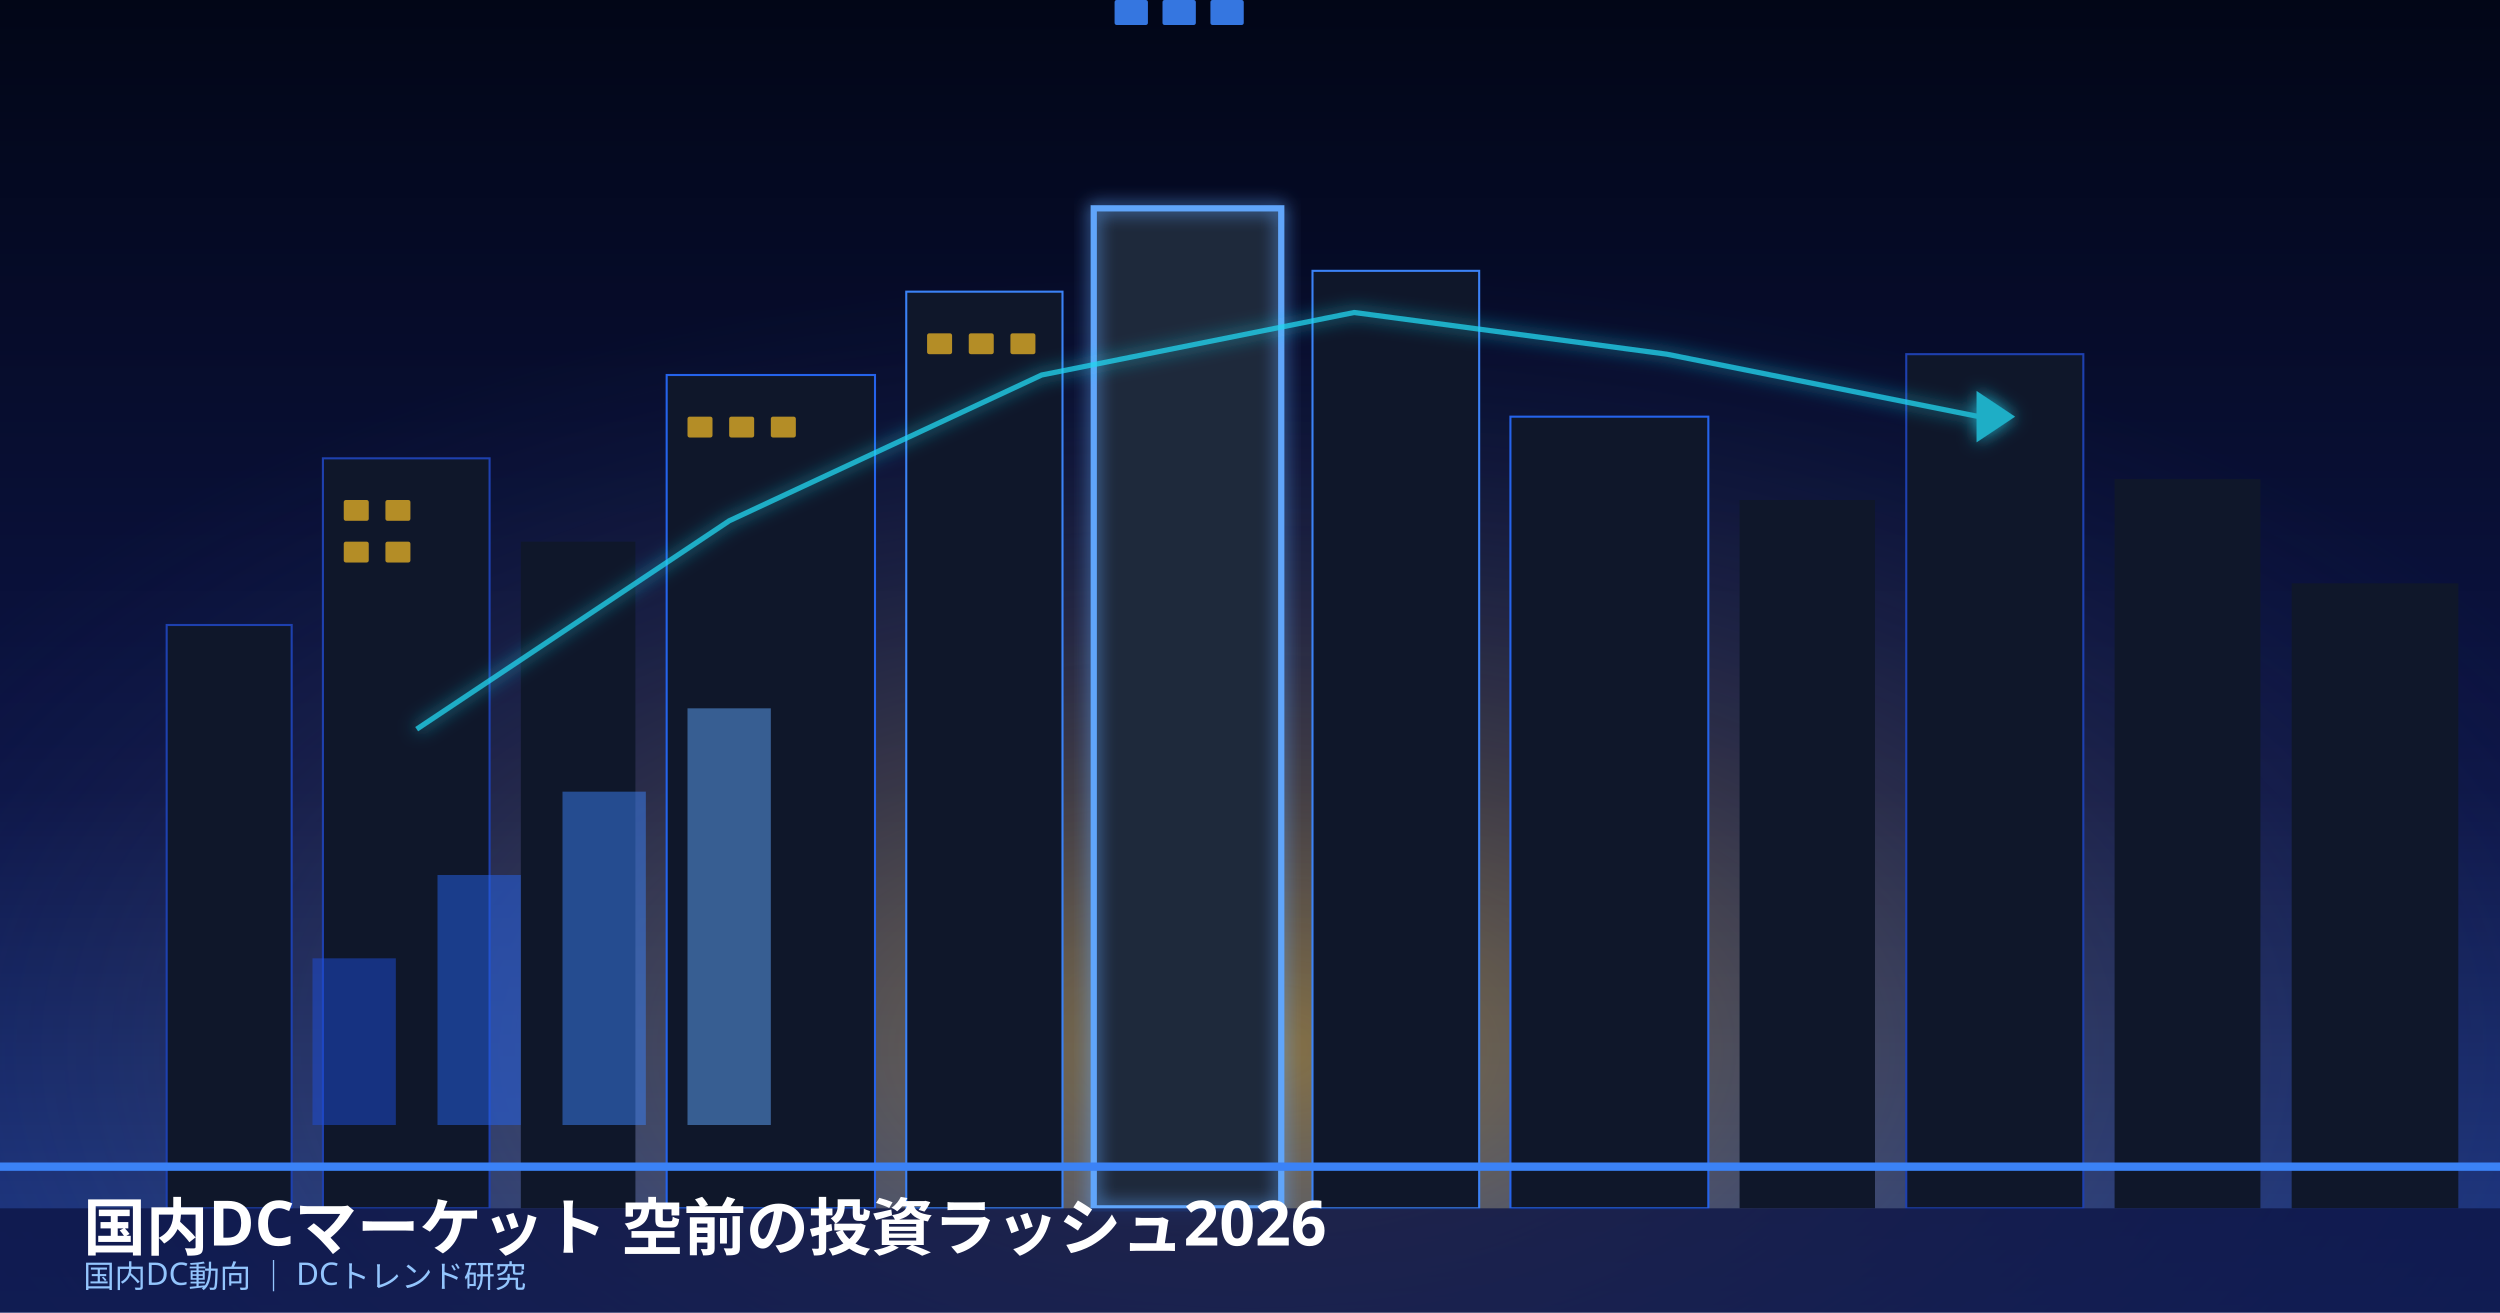
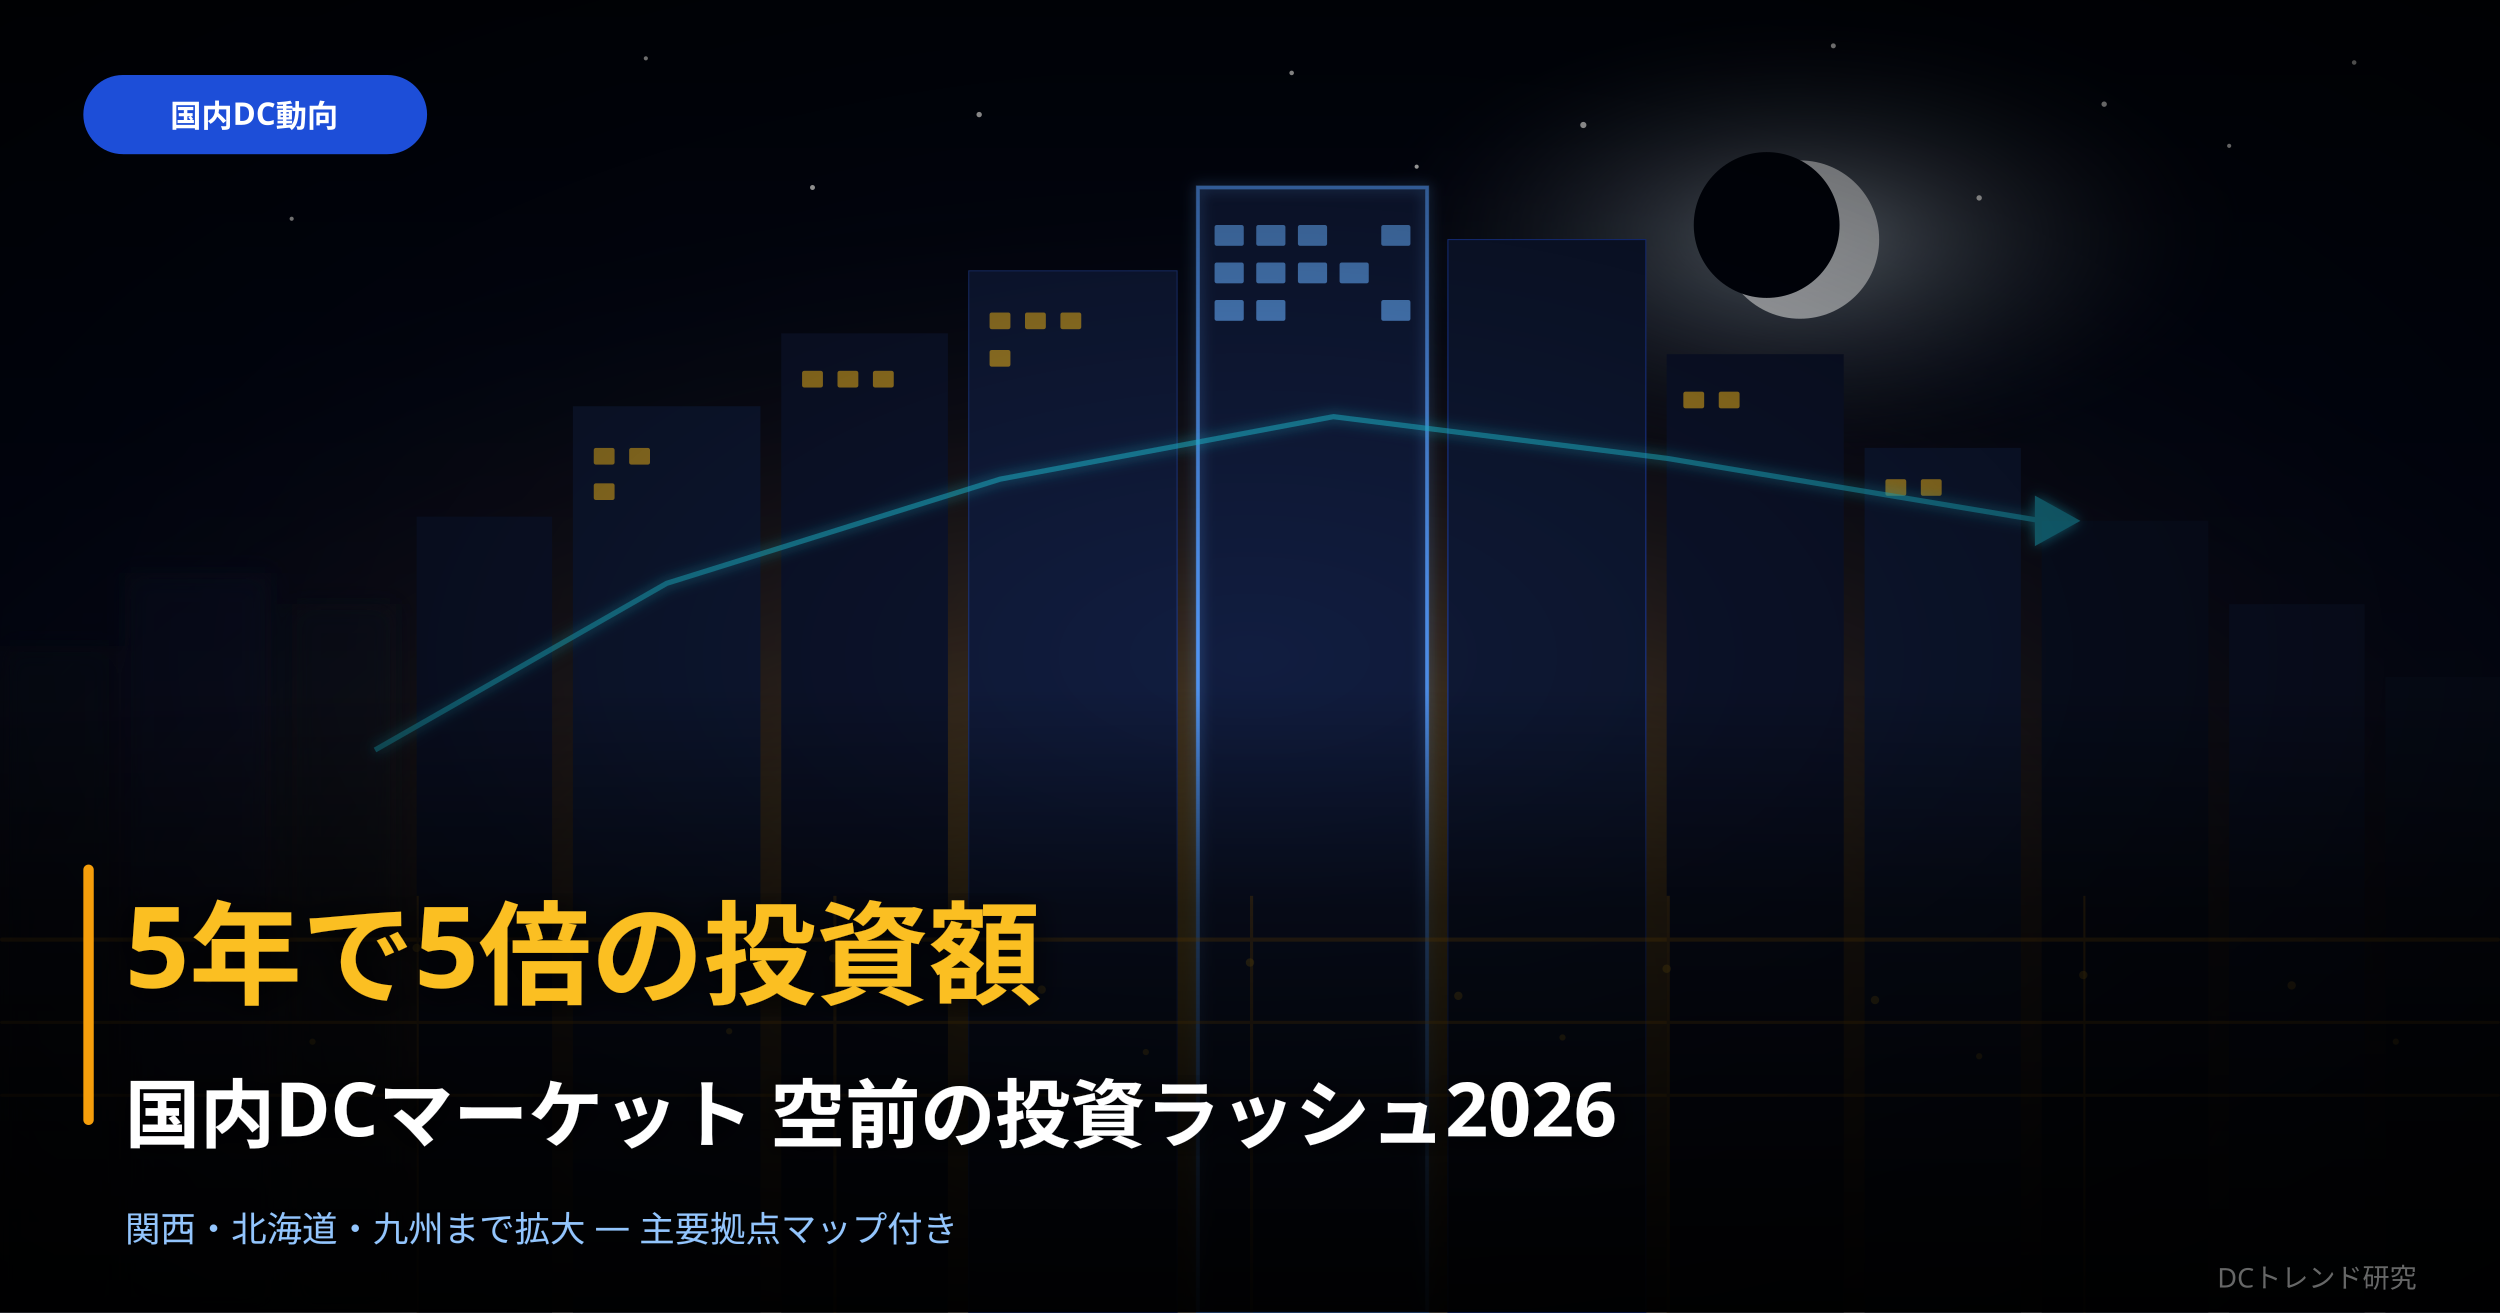
<svg xmlns="http://www.w3.org/2000/svg" viewBox="0 0 1200 630">
  <defs>
    <linearGradient id="nightsky" x1="0" y1="0" x2="0" y2="1">
-       <stop offset="0%" stop-color="#020617" />
-       <stop offset="60%" stop-color="#0c1445" />
-       <stop offset="100%" stop-color="#1e3a8a" />
+       <stop offset="0%" stop-color="#00040e" />
+       <stop offset="45%" stop-color="#020820" />
+       <stop offset="100%" stop-color="#060e30" />
    </linearGradient>
-     <radialGradient id="cityglow" cx="50%" cy="80%" r="60%">
-       <stop offset="0%" stop-color="#fbbf24" stop-opacity="0.5" />
-       <stop offset="100%" stop-color="#1e3a8a" stop-opacity="0" />
+     <radialGradient id="cityglow" cx="50%" cy="75%" r="65%">
+       <stop offset="0%" stop-color="#fbbf24" stop-opacity="0.45" />
+       <stop offset="50%" stop-color="#f59e0b" stop-opacity="0.15" />
+       <stop offset="100%" stop-color="#00040e" stop-opacity="0" />
    </radialGradient>
-     <filter id="neon">
-       <feGaussianBlur stdDeviation="4" result="b" />
+     <radialGradient id="moonglow" cx="72%" cy="18%" r="18%">
+       <stop offset="0%" stop-color="#e0f2fe" stop-opacity="0.6" />
+       <stop offset="100%" stop-color="#00040e" stop-opacity="0" />
+     </radialGradient>
+     <radialGradient id="vgn" cx="50%" cy="50%" r="72%">
+       <stop offset="0%" stop-color="transparent" />
+       <stop offset="100%" stop-color="rgba(0,0,0,0.8)" />
+     </radialGradient>
+     <linearGradient id="tov" x1="0" y1="0" x2="0" y2="1">
+       <stop offset="0%" stop-color="rgba(0,0,0,0)" />
+       <stop offset="35%" stop-color="rgba(0,0,0,0.55)" />
+       <stop offset="100%" stop-color="rgba(0,0,0,0.93)" />
+     </linearGradient>
+     <filter id="ts">
+       <feDropShadow dx="0" dy="2" stdDeviation="8" flood-color="rgba(0,0,0,1)" />
+     </filter>
+     <filter id="blur6">
+       <feGaussianBlur stdDeviation="6" />
+     </filter>
+     <filter id="neonline">
+       <feGaussianBlur stdDeviation="3" result="b" />
      <feMerge>
        <feMergeNode in="b" />
        <feMergeNode in="SourceGraphic" />
      </feMerge>
    </filter>
  </defs>
  <rect width="1200" height="630" fill="url(#nightsky)" />
  <rect width="1200" height="630" fill="url(#cityglow)" />
-   <rect x="80" y="300" width="60" height="280" fill="#0f172a" stroke="#1e40af" stroke-width="1" />
-   <rect x="155" y="220" width="80" height="360" fill="#0f172a" stroke="#1e40af" stroke-width="1" />
-   <rect x="250" y="260" width="55" height="320" fill="#0f172a" />
-   <rect x="320" y="180" width="100" height="400" fill="#0f172a" stroke="#2563eb" stroke-width="1" />
-   <rect x="435" y="140" width="75" height="440" fill="#0f172a" stroke="#3b82f6" stroke-width="1" />
-   <rect x="525" y="100" width="90" height="480" fill="#1e293b" stroke="#60a5fa" stroke-width="2" />
-   <rect x="630" y="130" width="80" height="450" fill="#0f172a" stroke="#3b82f6" stroke-width="1" />
-   <rect x="725" y="200" width="95" height="380" fill="#0f172a" stroke="#2563eb" stroke-width="1" />
-   <rect x="835" y="240" width="65" height="340" fill="#0f172a" />
-   <rect x="915" y="170" width="85" height="410" fill="#0f172a" stroke="#1e40af" stroke-width="1" />
-   <rect x="1015" y="230" width="70" height="350" fill="#0f172a" />
-   <rect x="1100" y="280" width="80" height="300" fill="#0f172a" />
+   <rect width="1200" height="630" fill="url(#moonglow)" />
+   <g fill="white">
+     <circle cx="85" cy="40" r="1.2" />
+     <circle cx="190" cy="65" r="1.4" />
+     <circle cx="310" cy="28" r="1" />
+     <circle cx="470" cy="55" r="1.3" />
+     <circle cx="620" cy="35" r="1.1" />
+     <circle cx="760" cy="60" r="1.5" />
+     <circle cx="880" cy="22" r="1.2" />
+     <circle cx="1010" cy="50" r="1.3" />
+     <circle cx="1130" cy="30" r="1.1" />
+     <circle cx="140" cy="105" r="1" />
+     <circle cx="390" cy="90" r="1.2" />
+     <circle cx="680" cy="80" r="1" />
+     <circle cx="950" cy="95" r="1.3" />
+     <circle cx="1070" cy="70" r="1" />
+   </g>
+   <circle cx="864" cy="115" r="38" fill="#f1f5f9" opacity="0.88" />
+   <circle cx="848" cy="108" r="35" fill="#00040e" />
+   <g filter="url(#blur6)" opacity="0.5">
+     <rect x="0" y="310" width="55" height="320" fill="#0a1228" />
+     <rect x="60" y="275" width="70" height="355" fill="#0c1535" />
+     <rect x="140" y="290" width="50" height="340" fill="#0a1228" />
+   </g>
+   <rect x="200" y="248" width="65" height="382" fill="#0d1530" />
+   <rect x="275" y="195" width="90" height="435" fill="#0f1a38" />
+   <rect x="375" y="160" width="80" height="470" fill="#0d1530" />
+   <rect x="465" y="130" width="100" height="500" fill="#111d40" stroke="#1e3a8a" stroke-width="0.5" />
+   <rect x="575" y="90" width="110" height="540" fill="#111d40" stroke="#3b82f6" stroke-width="1.5" />
+   <rect x="575" y="90" width="110" height="540" fill="none" stroke="#60a5fa" stroke-width="2" filter="url(#neonline)" opacity="0.6" />
+   <rect x="695" y="115" width="95" height="515" fill="#0f1a38" stroke="#1e40af" stroke-width="0.5" />
+   <rect x="800" y="170" width="85" height="460" fill="#0d1530" />
+   <rect x="895" y="215" width="75" height="415" fill="#0f1a38" />
+   <rect x="980" y="250" width="80" height="380" fill="#0a1228" />
+   <rect x="1070" y="290" width="65" height="340" fill="#0d1530" />
+   <rect x="1145" y="325" width="60" height="305" fill="#0a1228" />
  <g fill="#fbbf24" opacity="0.7">
-     <rect x="165" y="240" width="12" height="10" rx="1" />
-     <rect x="185" y="240" width="12" height="10" rx="1" />
-     <rect x="165" y="260" width="12" height="10" rx="1" />
-     <rect x="185" y="260" width="12" height="10" rx="1" />
-     <rect x="330" y="200" width="12" height="10" rx="1" />
-     <rect x="350" y="200" width="12" height="10" rx="1" />
-     <rect x="370" y="200" width="12" height="10" rx="1" />
-     <rect x="445" y="160" width="12" height="10" rx="1" />
-     <rect x="465" y="160" width="12" height="10" rx="1" />
-     <rect x="485" y="160" width="12" height="10" rx="1" />
+     <rect x="285" y="215" width="10" height="8" rx="1" />
+     <rect x="302" y="215" width="10" height="8" rx="1" />
+     <rect x="285" y="232" width="10" height="8" rx="1" />
+     <rect x="385" y="178" width="10" height="8" rx="1" />
+     <rect x="402" y="178" width="10" height="8" rx="1" />
+     <rect x="419" y="178" width="10" height="8" rx="1" />
+     <rect x="475" y="150" width="10" height="8" rx="1" />
+     <rect x="492" y="150" width="10" height="8" rx="1" />
+     <rect x="509" y="150" width="10" height="8" rx="1" />
+     <rect x="475" y="168" width="10" height="8" rx="1" />
+     <rect x="808" y="188" width="10" height="8" rx="1" />
+     <rect x="825" y="188" width="10" height="8" rx="1" />
+     <rect x="905" y="230" width="10" height="8" rx="1" />
+     <rect x="922" y="230" width="10" height="8" rx="1" />
  </g>
-   <rect x="525" y="100" width="90" height="480" fill="none" stroke="#60a5fa" stroke-width="3" filter="url(#neon)" />
-   <g fill="#3b82f6" opacity="0.9">
-     {[120,145,170,195,220,245,270,295,320,345].map(y=&gt;`
-     <rect x="535" y="${y}" width="16" height="12" rx="1" />
-     <rect x="558" y="${y}" width="16" height="12" rx="1" />
-     <rect x="581" y="${y}" width="16" height="12" rx="1" />
-     `).join('')}
+   <g fill="#60a5fa" opacity="0.9">
+     <rect x="583" y="108" width="14" height="10" rx="1" />
+     <rect x="603" y="108" width="14" height="10" rx="1" />
+     <rect x="623" y="108" width="14" height="10" rx="1" />
+     <rect x="663" y="108" width="14" height="10" rx="1" />
+     <rect x="583" y="126" width="14" height="10" rx="1" />
+     <rect x="603" y="126" width="14" height="10" rx="1" />
+     <rect x="623" y="126" width="14" height="10" rx="1" />
+     <rect x="643" y="126" width="14" height="10" rx="1" />
+     <rect x="583" y="144" width="14" height="10" rx="1" />
+     <rect x="603" y="144" width="14" height="10" rx="1" />
+     <rect x="663" y="144" width="14" height="10" rx="1" />
  </g>
-   <g stroke="#22d3ee" stroke-width="2.5" fill="none" opacity="0.8" filter="url(#neon)">
-     <path d="M 200 350 L 350 250 L 500 180 L 650 150 L 800 170 L 950 200" />
-     <polygon points="950,190 965,200 950,210" fill="#22d3ee" />
+   <g fill="#f59e0b" opacity="0.35">
+     <rect x="0" y="450" width="1200" height="2" rx="1" />
+     <rect x="0" y="490" width="1200" height="1.5" rx="1" />
+     <rect x="0" y="525" width="1200" height="1.5" rx="1" />
+     <rect x="200" y="430" width="1" height="200" />
+     <rect x="400" y="430" width="1.5" height="200" />
+     <rect x="600" y="430" width="1.5" height="200" />
+     <rect x="800" y="430" width="1.5" height="200" />
+     <rect x="1000" y="430" width="1" height="200" />
  </g>
-   <g opacity="0.5">
-     <rect x="150" y="460" width="40" height="80" fill="#1d4ed8" />
-     <rect x="210" y="420" width="40" height="120" fill="#2563eb" />
-     <rect x="270" y="380" width="40" height="160" fill="#3b82f6" />
-     <rect x="330" y="340" width="40" height="200" fill="#60a5fa" />
+   <g fill="#fbbf24" opacity="0.4">
+     <circle cx="100" cy="470" r="2" />
+     <circle cx="200" cy="455" r="2" />
+     <circle cx="300" cy="472" r="2" />
+     <circle cx="400" cy="460" r="2" />
+     <circle cx="500" cy="475" r="2" />
+     <circle cx="600" cy="462" r="2" />
+     <circle cx="700" cy="478" r="2" />
+     <circle cx="800" cy="465" r="2" />
+     <circle cx="900" cy="480" r="2" />
+     <circle cx="1000" cy="468" r="2" />
+     <circle cx="1100" cy="473" r="2" />
+     <circle cx="150" cy="500" r="1.5" />
+     <circle cx="350" cy="495" r="1.5" />
+     <circle cx="550" cy="505" r="1.5" />
+     <circle cx="750" cy="498" r="1.5" />
+     <circle cx="950" cy="507" r="1.5" />
+     <circle cx="1150" cy="500" r="1.5" />
  </g>
-   <rect x="0" y="580" width="1200" height="50" fill="#0c1445" opacity="0.8" />
-   <rect x="0" y="558" width="1200" height="4" fill="#3b82f6" />
-   <text x="40" y="600" font-family="sans-serif" font-size="30" font-weight="900" fill="white">国内DCマーケット 空前の投資ラッシュ2026</text>
-   <text x="40" y="618" font-family="sans-serif" font-size="15" fill="#93c5fd">国内DC動向 ｜ DCトレンド研究</text>
+   <g stroke="#22d3ee" stroke-width="2.5" fill="none" opacity="0.6" filter="url(#neonline)">
+     <path d="M 180 360 L 320 280 L 480 230 L 640 200 L 800 220 L 980 250" />
+     <polygon points="978,240 996,250 978,260" fill="#22d3ee" />
+   </g>
+   <rect width="1200" height="630" fill="url(#vgn)" />
+   <rect x="0" y="330" width="1200" height="300" fill="url(#tov)" />
+   <rect x="40" y="36" width="165" height="38" rx="19" fill="#1d4ed8" />
+   <text x="122" y="61" font-family="sans-serif" font-size="15" font-weight="700" fill="white" text-anchor="middle">国内DC動向</text>
+   <rect x="40" y="415" width="5" height="125" rx="2.5" fill="#f59e0b" />
+   <text x="60" y="474" font-family="sans-serif" font-size="54" font-weight="900" fill="#fbbf24" filter="url(#ts)">5年で5倍の投資額</text>
+   <text x="60" y="548" font-family="sans-serif" font-size="36" font-weight="900" fill="white" filter="url(#ts)">国内DCマーケット 空前の投資ラッシュ2026</text>
+   <text x="60" y="596" font-family="sans-serif" font-size="17" fill="#93c5fd" filter="url(#ts)">関西・北海道・九州まで拡大 — 主要拠点マップ付き</text>
+   <text x="1160" y="618" font-family="sans-serif" font-size="13" fill="rgba(255,255,255,0.4)" text-anchor="end">DCトレンド研究</text>
</svg>
